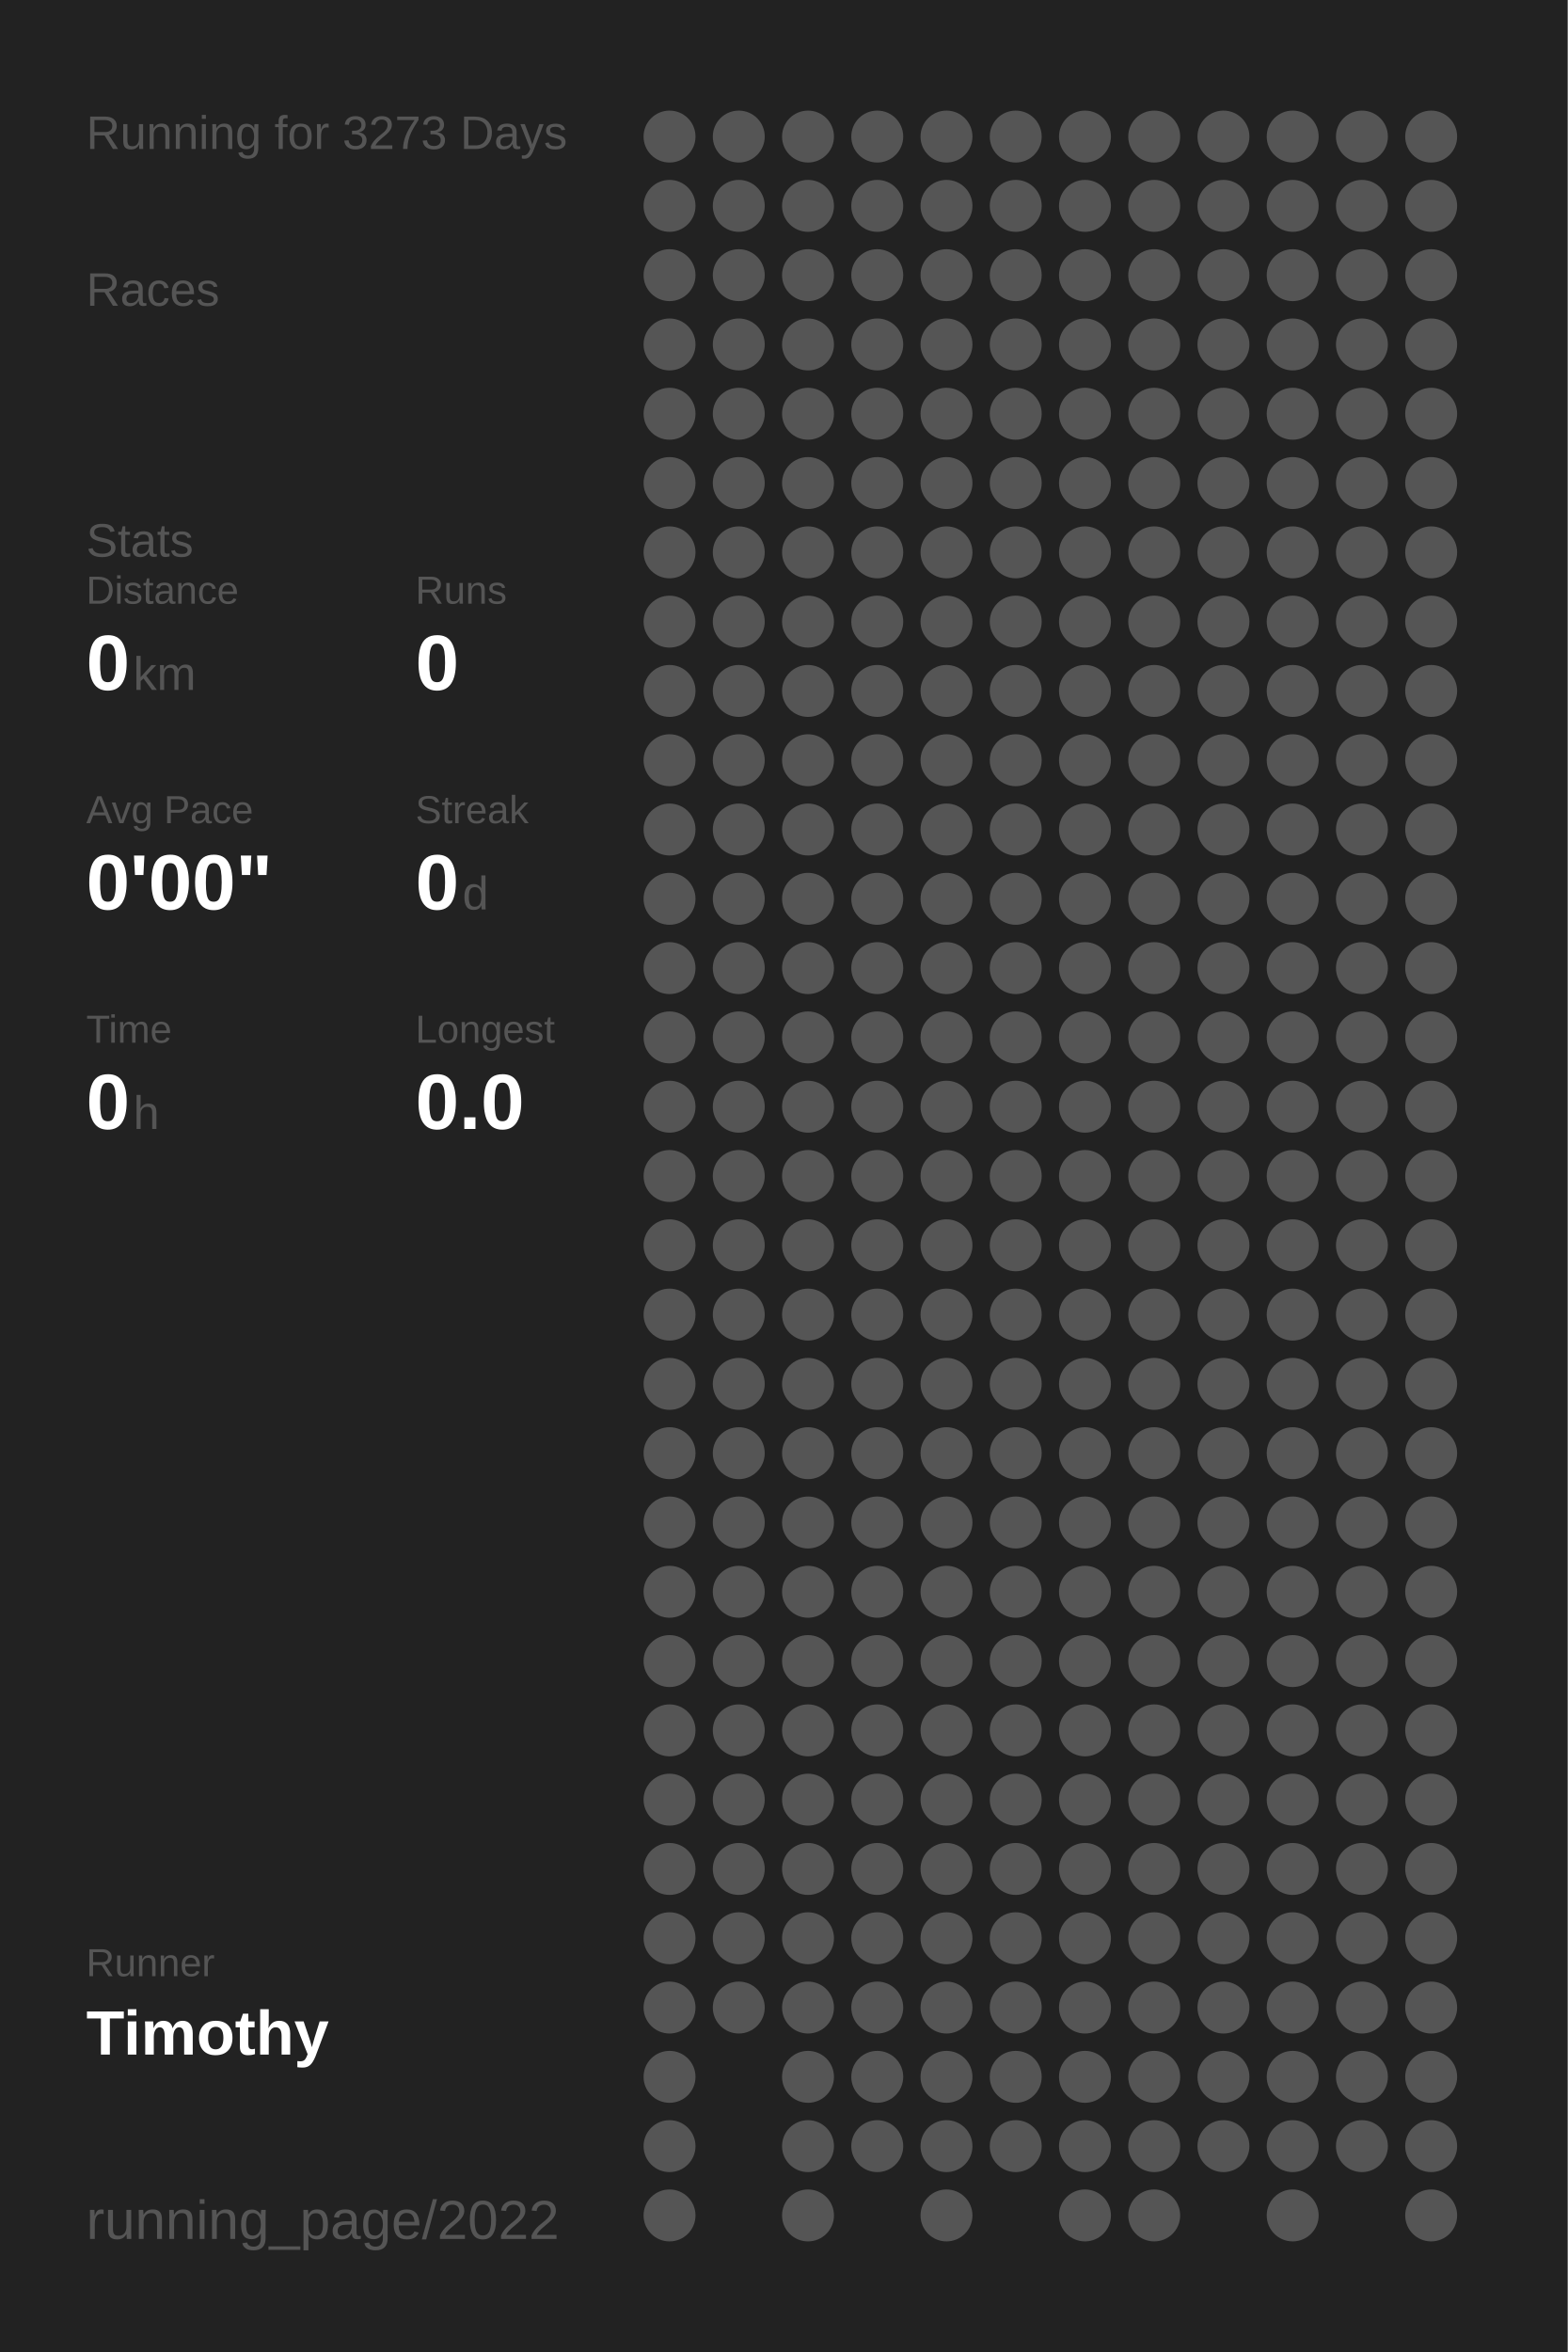
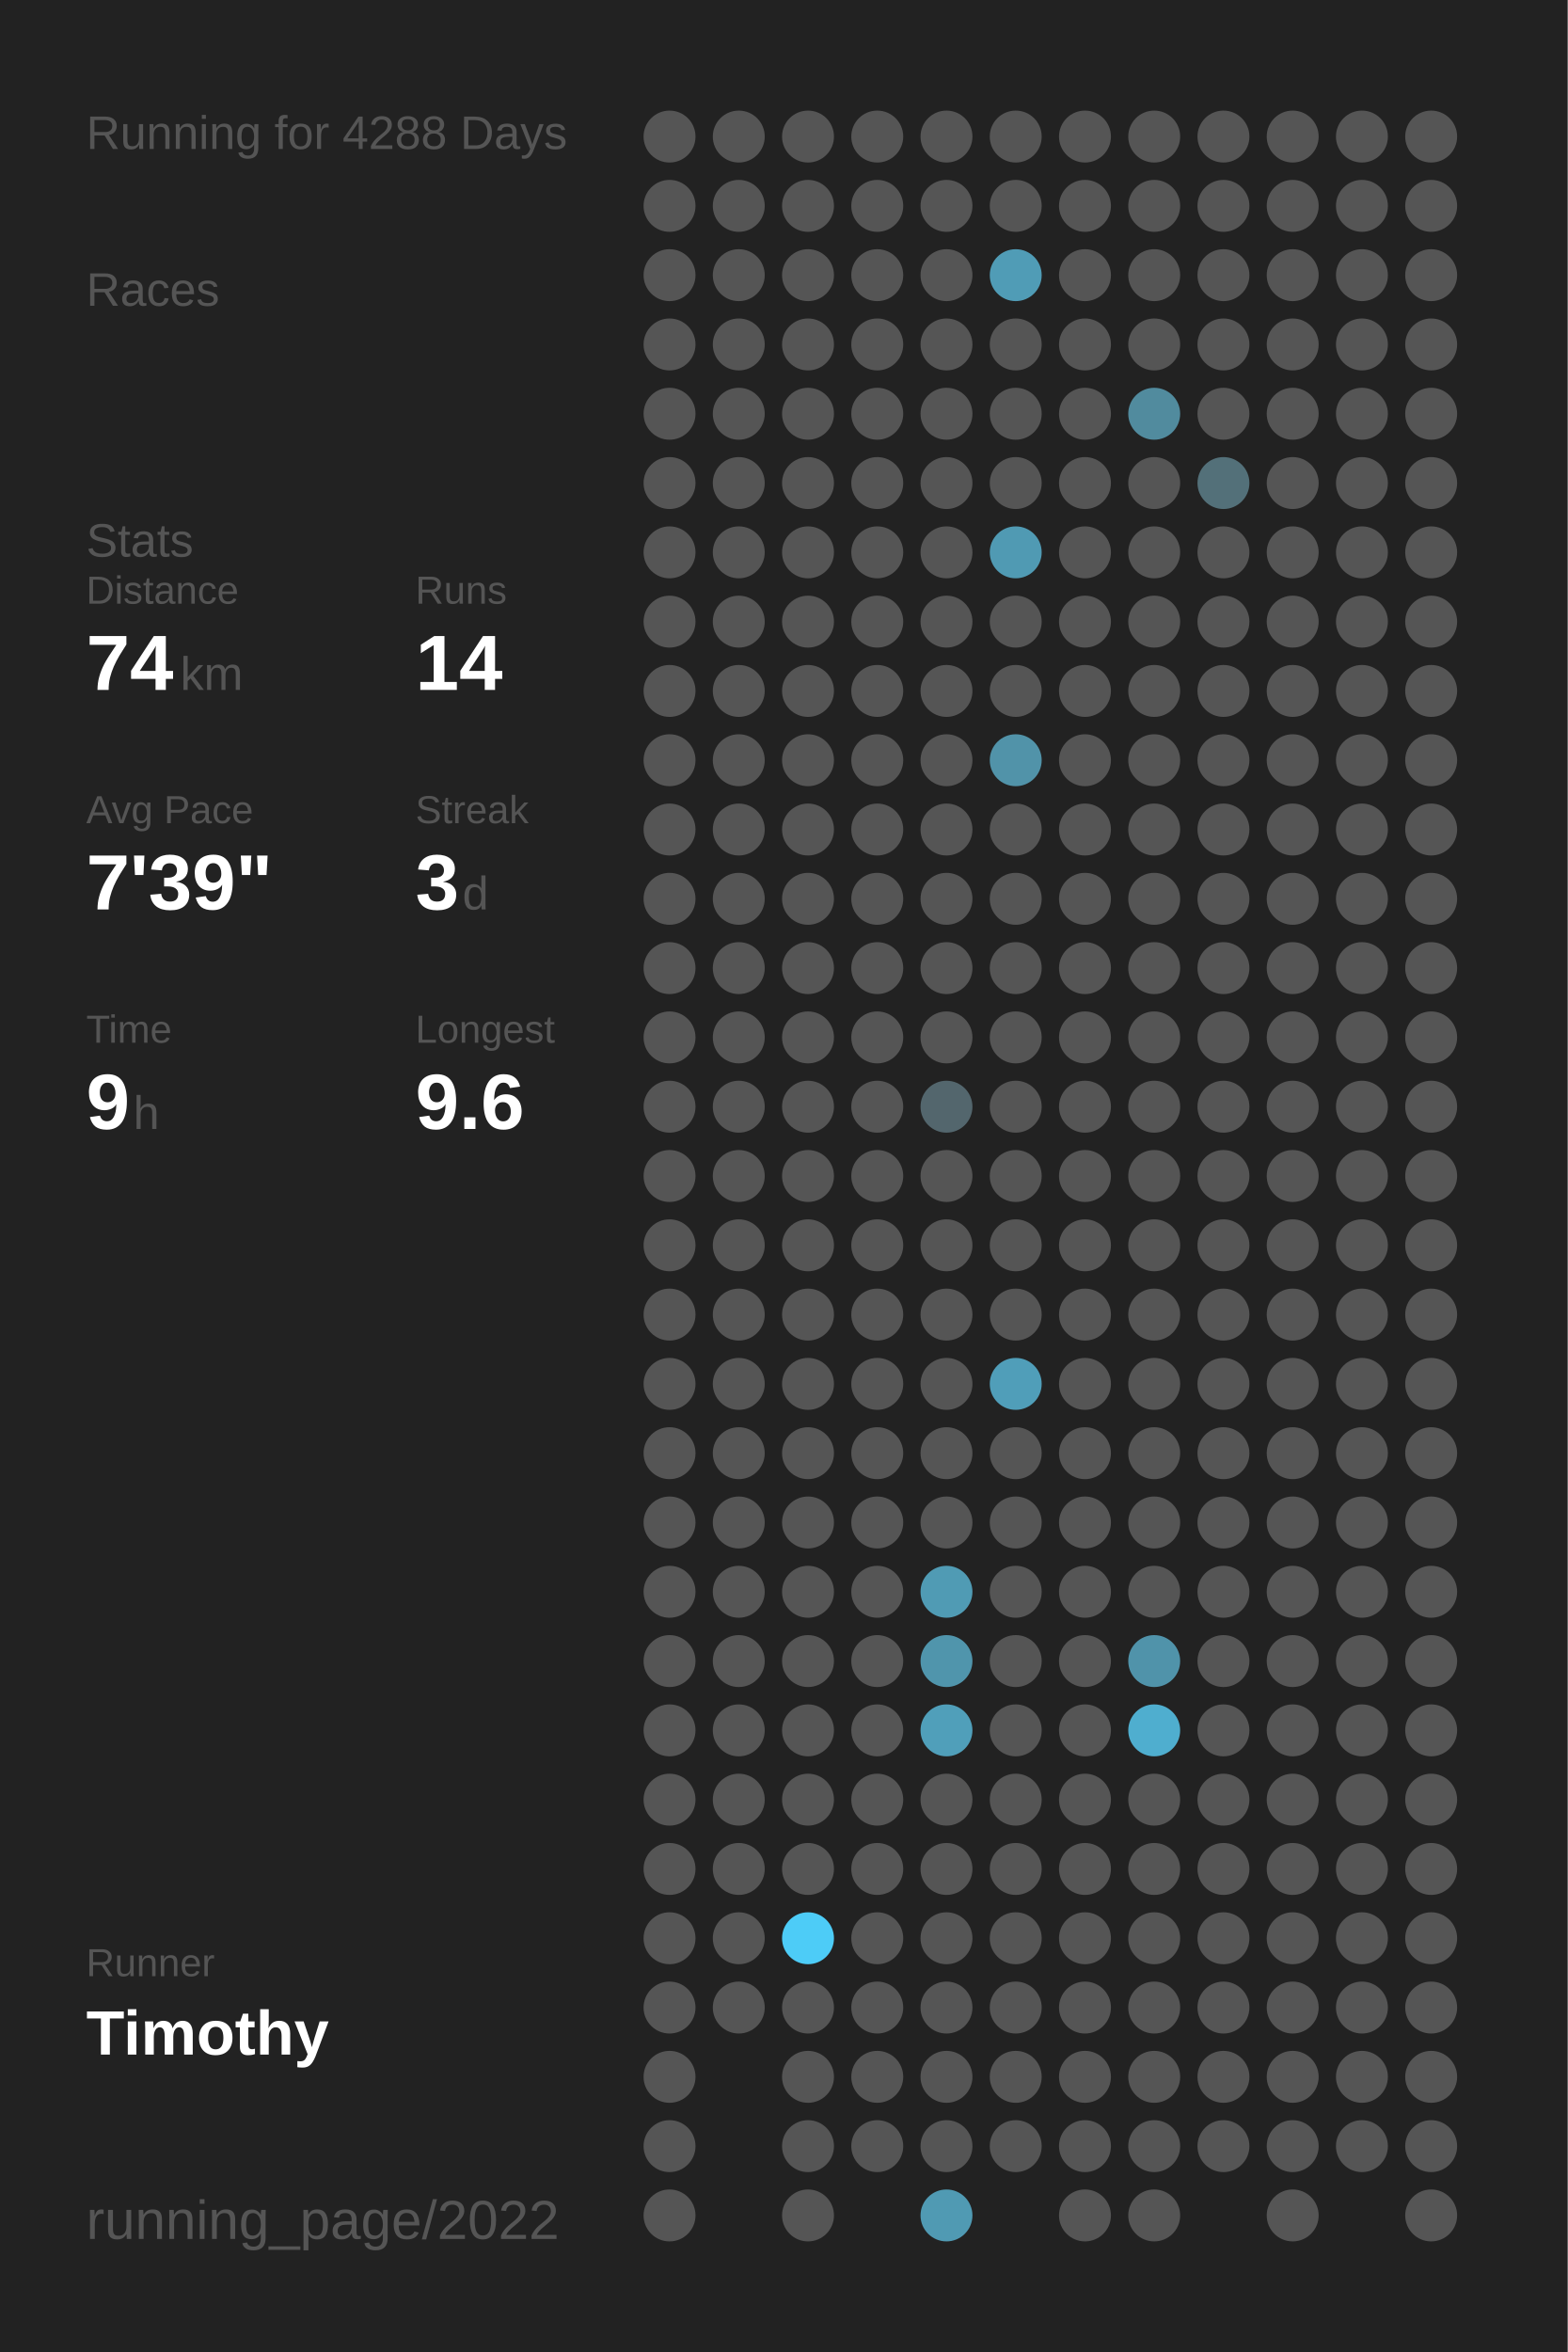
<svg xmlns="http://www.w3.org/2000/svg" baseProfile="full" height="300mm" version="1.1" viewBox="0,0,200,300" width="200mm">
  <defs />
  <rect fill="#222222" height="300" width="200" x="0" y="0" />
-   <text fill="#555555" style="font-size:6px; font-family:Arial;" x="11" y="19">Running for 3273 Days</text>
+   <text fill="#555555" style="font-size:6px; font-family:Arial;" x="11" y="19">Running for 4288 Days</text>
  <text fill="#555555" style="font-size:6px; font-family:Arial;" x="11" y="39">Races</text>
  <text fill="#555555" style="font-size:6px; font-family:Arial;" x="11" y="71">Stats</text>
  <text fill="#555555" style="font-size:5px; font-family:Arial;" x="11" y="77">Distance</text>
-   <text fill="#FFFFFF" style="font-size:10px; font-family:Arial; font-weight:bold;" x="11" y="88">0</text>
-   <text fill="#555555" style="font-size:6px; font-family:Arial;" x="17" y="88">km</text>
+   <text fill="#FFFFFF" style="font-size:10px; font-family:Arial; font-weight:bold;" x="11" y="88">74</text>
+   <text fill="#555555" style="font-size:6px; font-family:Arial;" x="23" y="88">km</text>
  <text fill="#555555" style="font-size:5px; font-family:Arial;" x="53" y="77">Runs</text>
-   <text fill="#FFFFFF" style="font-size:10px; font-family:Arial; font-weight:bold;" x="53" y="88">0</text>
+   <text fill="#FFFFFF" style="font-size:10px; font-family:Arial; font-weight:bold;" x="53" y="88">14</text>
  <text fill="#555555" style="font-size:5px; font-family:Arial;" x="11" y="105">Avg Pace</text>
-   <text fill="#FFFFFF" style="font-size:10px; font-family:Arial; font-weight:bold;" x="11" y="116">0'00"</text>
+   <text fill="#FFFFFF" style="font-size:10px; font-family:Arial; font-weight:bold;" x="11" y="116">7'39"</text>
  <text fill="#555555" style="font-size:5px; font-family:Arial;" x="53" y="105">Streak</text>
-   <text fill="#FFFFFF" style="font-size:10px; font-family:Arial; font-weight:bold;" x="53" y="116">0</text>
+   <text fill="#FFFFFF" style="font-size:10px; font-family:Arial; font-weight:bold;" x="53" y="116">3</text>
  <text fill="#555555" style="font-size:6px; font-family:Arial;" x="59" y="116">d</text>
  <text fill="#555555" style="font-size:5px; font-family:Arial;" x="11" y="133">Time</text>
-   <text fill="#FFFFFF" style="font-size:10px; font-family:Arial; font-weight:bold;" x="11" y="144">0</text>
+   <text fill="#FFFFFF" style="font-size:10px; font-family:Arial; font-weight:bold;" x="11" y="144">9</text>
  <text fill="#555555" style="font-size:6px; font-family:Arial;" x="17" y="144">h</text>
  <text fill="#555555" style="font-size:5px; font-family:Arial;" x="53" y="133">Longest</text>
-   <text fill="#FFFFFF" style="font-size:10px; font-family:Arial; font-weight:bold;" x="53" y="144">0.0</text>
+   <text fill="#FFFFFF" style="font-size:10px; font-family:Arial; font-weight:bold;" x="53" y="144">9.6</text>
  <text fill="#555555" style="font-size:5px; font-family:Arial;" x="11" y="252.065">Runner</text>
  <text fill="#FFFFFF" style="font-size:8px; font-family:Arial; font-weight:bold;" x="11" y="262.065">Timothy</text>
  <text fill="#555555" style="font-size:7px; font-family:Arial;" x="11" y="285.581">running_page/2022</text>
  <circle cx="85.417" cy="17.419" fill="#555555" r="3.312" />
  <circle cx="85.417" cy="26.258" fill="#555555" r="3.312" />
  <circle cx="85.417" cy="35.097" fill="#555555" r="3.312" />
  <circle cx="85.417" cy="43.935" fill="#555555" r="3.312" />
  <circle cx="85.417" cy="52.774" fill="#555555" r="3.312" />
  <circle cx="85.417" cy="61.613" fill="#555555" r="3.312" />
  <circle cx="85.417" cy="70.452" fill="#555555" r="3.312" />
  <circle cx="85.417" cy="79.29" fill="#555555" r="3.312" />
  <circle cx="85.417" cy="88.129" fill="#555555" r="3.312" />
  <circle cx="85.417" cy="96.968" fill="#555555" r="3.312" />
  <circle cx="85.417" cy="105.806" fill="#555555" r="3.312" />
  <circle cx="85.417" cy="114.645" fill="#555555" r="3.312" />
  <circle cx="85.417" cy="123.484" fill="#555555" r="3.312" />
  <circle cx="85.417" cy="132.323" fill="#555555" r="3.312" />
  <circle cx="85.417" cy="141.161" fill="#555555" r="3.312" />
  <circle cx="85.417" cy="150" fill="#555555" r="3.312" />
  <circle cx="85.417" cy="158.839" fill="#555555" r="3.312" />
  <circle cx="85.417" cy="167.677" fill="#555555" r="3.312" />
  <circle cx="85.417" cy="176.516" fill="#555555" r="3.312" />
  <circle cx="85.417" cy="185.355" fill="#555555" r="3.312" />
  <circle cx="85.417" cy="194.194" fill="#555555" r="3.312" />
  <circle cx="85.417" cy="203.032" fill="#555555" r="3.312" />
  <circle cx="85.417" cy="211.871" fill="#555555" r="3.312" />
  <circle cx="85.417" cy="220.71" fill="#555555" r="3.312" />
  <circle cx="85.417" cy="229.548" fill="#555555" r="3.312" />
  <circle cx="85.417" cy="238.387" fill="#555555" r="3.312" />
  <circle cx="85.417" cy="247.226" fill="#555555" r="3.312" />
  <circle cx="85.417" cy="256.065" fill="#555555" r="3.312" />
  <circle cx="85.417" cy="264.903" fill="#555555" r="3.312" />
  <circle cx="85.417" cy="273.742" fill="#555555" r="3.312" />
  <circle cx="85.417" cy="282.581" fill="#555555" r="3.312" />
  <circle cx="94.25" cy="17.419" fill="#555555" r="3.312" />
  <circle cx="94.25" cy="26.258" fill="#555555" r="3.312" />
  <circle cx="94.25" cy="35.097" fill="#555555" r="3.312" />
  <circle cx="94.25" cy="43.935" fill="#555555" r="3.312" />
  <circle cx="94.25" cy="52.774" fill="#555555" r="3.312" />
  <circle cx="94.25" cy="61.613" fill="#555555" r="3.312" />
  <circle cx="94.25" cy="70.452" fill="#555555" r="3.312" />
  <circle cx="94.25" cy="79.29" fill="#555555" r="3.312" />
  <circle cx="94.25" cy="88.129" fill="#555555" r="3.312" />
  <circle cx="94.25" cy="96.968" fill="#555555" r="3.312" />
  <circle cx="94.25" cy="105.806" fill="#555555" r="3.312" />
  <circle cx="94.25" cy="114.645" fill="#555555" r="3.312" />
  <circle cx="94.25" cy="123.484" fill="#555555" r="3.312" />
  <circle cx="94.25" cy="132.323" fill="#555555" r="3.312" />
  <circle cx="94.25" cy="141.161" fill="#555555" r="3.312" />
  <circle cx="94.25" cy="150" fill="#555555" r="3.312" />
  <circle cx="94.25" cy="158.839" fill="#555555" r="3.312" />
  <circle cx="94.25" cy="167.677" fill="#555555" r="3.312" />
  <circle cx="94.25" cy="176.516" fill="#555555" r="3.312" />
  <circle cx="94.25" cy="185.355" fill="#555555" r="3.312" />
  <circle cx="94.25" cy="194.194" fill="#555555" r="3.312" />
  <circle cx="94.25" cy="203.032" fill="#555555" r="3.312" />
  <circle cx="94.25" cy="211.871" fill="#555555" r="3.312" />
  <circle cx="94.25" cy="220.71" fill="#555555" r="3.312" />
  <circle cx="94.25" cy="229.548" fill="#555555" r="3.312" />
  <circle cx="94.25" cy="238.387" fill="#555555" r="3.312" />
  <circle cx="94.25" cy="247.226" fill="#555555" r="3.312" />
  <circle cx="94.25" cy="256.065" fill="#555555" r="3.312" />
  <circle cx="103.083" cy="17.419" fill="#555555" r="3.312" />
  <circle cx="103.083" cy="26.258" fill="#555555" r="3.312" />
  <circle cx="103.083" cy="35.097" fill="#555555" r="3.312" />
  <circle cx="103.083" cy="43.935" fill="#555555" r="3.312" />
  <circle cx="103.083" cy="52.774" fill="#555555" r="3.312" />
  <circle cx="103.083" cy="61.613" fill="#555555" r="3.312" />
  <circle cx="103.083" cy="70.452" fill="#555555" r="3.312" />
  <circle cx="103.083" cy="79.29" fill="#555555" r="3.312" />
  <circle cx="103.083" cy="88.129" fill="#555555" r="3.312" />
  <circle cx="103.083" cy="96.968" fill="#555555" r="3.312" />
  <circle cx="103.083" cy="105.806" fill="#555555" r="3.312" />
  <circle cx="103.083" cy="114.645" fill="#555555" r="3.312" />
  <circle cx="103.083" cy="123.484" fill="#555555" r="3.312" />
  <circle cx="103.083" cy="132.323" fill="#555555" r="3.312" />
  <circle cx="103.083" cy="141.161" fill="#555555" r="3.312" />
  <circle cx="103.083" cy="150" fill="#555555" r="3.312" />
  <circle cx="103.083" cy="158.839" fill="#555555" r="3.312" />
  <circle cx="103.083" cy="167.677" fill="#555555" r="3.312" />
  <circle cx="103.083" cy="176.516" fill="#555555" r="3.312" />
  <circle cx="103.083" cy="185.355" fill="#555555" r="3.312" />
  <circle cx="103.083" cy="194.194" fill="#555555" r="3.312" />
  <circle cx="103.083" cy="203.032" fill="#555555" r="3.312" />
  <circle cx="103.083" cy="211.871" fill="#555555" r="3.312" />
  <circle cx="103.083" cy="220.71" fill="#555555" r="3.312" />
  <circle cx="103.083" cy="229.548" fill="#555555" r="3.312" />
  <circle cx="103.083" cy="238.387" fill="#555555" r="3.312" />
-   <circle cx="103.083" cy="247.226" fill="#555555" r="3.312" />
+   <circle cx="103.083" cy="247.226" fill="#4dccf7" r="3.312" />
  <circle cx="103.083" cy="256.065" fill="#555555" r="3.312" />
  <circle cx="103.083" cy="264.903" fill="#555555" r="3.312" />
  <circle cx="103.083" cy="273.742" fill="#555555" r="3.312" />
  <circle cx="103.083" cy="282.581" fill="#555555" r="3.312" />
  <circle cx="111.917" cy="17.419" fill="#555555" r="3.312" />
  <circle cx="111.917" cy="26.258" fill="#555555" r="3.312" />
  <circle cx="111.917" cy="35.097" fill="#555555" r="3.312" />
  <circle cx="111.917" cy="43.935" fill="#555555" r="3.312" />
  <circle cx="111.917" cy="52.774" fill="#555555" r="3.312" />
  <circle cx="111.917" cy="61.613" fill="#555555" r="3.312" />
  <circle cx="111.917" cy="70.452" fill="#555555" r="3.312" />
  <circle cx="111.917" cy="79.29" fill="#555555" r="3.312" />
  <circle cx="111.917" cy="88.129" fill="#555555" r="3.312" />
  <circle cx="111.917" cy="96.968" fill="#555555" r="3.312" />
  <circle cx="111.917" cy="105.806" fill="#555555" r="3.312" />
  <circle cx="111.917" cy="114.645" fill="#555555" r="3.312" />
  <circle cx="111.917" cy="123.484" fill="#555555" r="3.312" />
  <circle cx="111.917" cy="132.323" fill="#555555" r="3.312" />
  <circle cx="111.917" cy="141.161" fill="#555555" r="3.312" />
  <circle cx="111.917" cy="150" fill="#555555" r="3.312" />
  <circle cx="111.917" cy="158.839" fill="#555555" r="3.312" />
  <circle cx="111.917" cy="167.677" fill="#555555" r="3.312" />
  <circle cx="111.917" cy="176.516" fill="#555555" r="3.312" />
  <circle cx="111.917" cy="185.355" fill="#555555" r="3.312" />
  <circle cx="111.917" cy="194.194" fill="#555555" r="3.312" />
  <circle cx="111.917" cy="203.032" fill="#555555" r="3.312" />
  <circle cx="111.917" cy="211.871" fill="#555555" r="3.312" />
  <circle cx="111.917" cy="220.71" fill="#555555" r="3.312" />
  <circle cx="111.917" cy="229.548" fill="#555555" r="3.312" />
  <circle cx="111.917" cy="238.387" fill="#555555" r="3.312" />
  <circle cx="111.917" cy="247.226" fill="#555555" r="3.312" />
  <circle cx="111.917" cy="256.065" fill="#555555" r="3.312" />
  <circle cx="111.917" cy="264.903" fill="#555555" r="3.312" />
  <circle cx="111.917" cy="273.742" fill="#555555" r="3.312" />
  <circle cx="120.75" cy="17.419" fill="#555555" r="3.312" />
  <circle cx="120.75" cy="26.258" fill="#555555" r="3.312" />
  <circle cx="120.75" cy="35.097" fill="#555555" r="3.312" />
  <circle cx="120.75" cy="43.935" fill="#555555" r="3.312" />
  <circle cx="120.75" cy="52.774" fill="#555555" r="3.312" />
  <circle cx="120.75" cy="61.613" fill="#555555" r="3.312" />
  <circle cx="120.75" cy="70.452" fill="#555555" r="3.312" />
  <circle cx="120.75" cy="79.29" fill="#555555" r="3.312" />
  <circle cx="120.75" cy="88.129" fill="#555555" r="3.312" />
  <circle cx="120.75" cy="96.968" fill="#555555" r="3.312" />
  <circle cx="120.75" cy="105.806" fill="#555555" r="3.312" />
  <circle cx="120.75" cy="114.645" fill="#555555" r="3.312" />
  <circle cx="120.75" cy="123.484" fill="#555555" r="3.312" />
  <circle cx="120.75" cy="132.323" fill="#555555" r="3.312" />
-   <circle cx="120.75" cy="141.161" fill="#555555" r="3.312" />
+   <circle cx="120.75" cy="141.161" fill="#53666d" r="3.312" />
  <circle cx="120.75" cy="150" fill="#555555" r="3.312" />
  <circle cx="120.75" cy="158.839" fill="#555555" r="3.312" />
  <circle cx="120.75" cy="167.677" fill="#555555" r="3.312" />
  <circle cx="120.75" cy="176.516" fill="#555555" r="3.312" />
  <circle cx="120.75" cy="185.355" fill="#555555" r="3.312" />
  <circle cx="120.75" cy="194.194" fill="#555555" r="3.312" />
-   <circle cx="120.75" cy="203.032" fill="#555555" r="3.312" />
-   <circle cx="120.75" cy="211.871" fill="#555555" r="3.312" />
-   <circle cx="120.75" cy="220.71" fill="#555555" r="3.312" />
+   <circle cx="120.75" cy="203.032" fill="#509bb4" r="3.312" />
+   <circle cx="120.75" cy="211.871" fill="#5095ac" r="3.312" />
+   <circle cx="120.75" cy="220.71" fill="#509fba" r="3.312" />
  <circle cx="120.75" cy="229.548" fill="#555555" r="3.312" />
  <circle cx="120.75" cy="238.387" fill="#555555" r="3.312" />
  <circle cx="120.75" cy="247.226" fill="#555555" r="3.312" />
  <circle cx="120.75" cy="256.065" fill="#555555" r="3.312" />
  <circle cx="120.75" cy="264.903" fill="#555555" r="3.312" />
  <circle cx="120.75" cy="273.742" fill="#555555" r="3.312" />
-   <circle cx="120.75" cy="282.581" fill="#555555" r="3.312" />
+   <circle cx="120.75" cy="282.581" fill="#509ab3" r="3.312" />
  <circle cx="129.583" cy="17.419" fill="#555555" r="3.312" />
  <circle cx="129.583" cy="26.258" fill="#555555" r="3.312" />
-   <circle cx="129.583" cy="35.097" fill="#555555" r="3.312" />
+   <circle cx="129.583" cy="35.097" fill="#509cb6" r="3.312" />
  <circle cx="129.583" cy="43.935" fill="#555555" r="3.312" />
  <circle cx="129.583" cy="52.774" fill="#555555" r="3.312" />
  <circle cx="129.583" cy="61.613" fill="#555555" r="3.312" />
-   <circle cx="129.583" cy="70.452" fill="#555555" r="3.312" />
+   <circle cx="129.583" cy="70.452" fill="#509ab3" r="3.312" />
  <circle cx="129.583" cy="79.29" fill="#555555" r="3.312" />
  <circle cx="129.583" cy="88.129" fill="#555555" r="3.312" />
-   <circle cx="129.583" cy="96.968" fill="#555555" r="3.312" />
+   <circle cx="129.583" cy="96.968" fill="#5193a9" r="3.312" />
  <circle cx="129.583" cy="105.806" fill="#555555" r="3.312" />
  <circle cx="129.583" cy="114.645" fill="#555555" r="3.312" />
  <circle cx="129.583" cy="123.484" fill="#555555" r="3.312" />
  <circle cx="129.583" cy="132.323" fill="#555555" r="3.312" />
  <circle cx="129.583" cy="141.161" fill="#555555" r="3.312" />
  <circle cx="129.583" cy="150" fill="#555555" r="3.312" />
  <circle cx="129.583" cy="158.839" fill="#555555" r="3.312" />
  <circle cx="129.583" cy="167.677" fill="#555555" r="3.312" />
-   <circle cx="129.583" cy="176.516" fill="#555555" r="3.312" />
+   <circle cx="129.583" cy="176.516" fill="#509eb9" r="3.312" />
  <circle cx="129.583" cy="185.355" fill="#555555" r="3.312" />
  <circle cx="129.583" cy="194.194" fill="#555555" r="3.312" />
  <circle cx="129.583" cy="203.032" fill="#555555" r="3.312" />
  <circle cx="129.583" cy="211.871" fill="#555555" r="3.312" />
  <circle cx="129.583" cy="220.71" fill="#555555" r="3.312" />
  <circle cx="129.583" cy="229.548" fill="#555555" r="3.312" />
  <circle cx="129.583" cy="238.387" fill="#555555" r="3.312" />
  <circle cx="129.583" cy="247.226" fill="#555555" r="3.312" />
  <circle cx="129.583" cy="256.065" fill="#555555" r="3.312" />
  <circle cx="129.583" cy="264.903" fill="#555555" r="3.312" />
  <circle cx="129.583" cy="273.742" fill="#555555" r="3.312" />
  <circle cx="138.417" cy="17.419" fill="#555555" r="3.312" />
  <circle cx="138.417" cy="26.258" fill="#555555" r="3.312" />
  <circle cx="138.417" cy="35.097" fill="#555555" r="3.312" />
  <circle cx="138.417" cy="43.935" fill="#555555" r="3.312" />
  <circle cx="138.417" cy="52.774" fill="#555555" r="3.312" />
  <circle cx="138.417" cy="61.613" fill="#555555" r="3.312" />
  <circle cx="138.417" cy="70.452" fill="#555555" r="3.312" />
  <circle cx="138.417" cy="79.29" fill="#555555" r="3.312" />
  <circle cx="138.417" cy="88.129" fill="#555555" r="3.312" />
  <circle cx="138.417" cy="96.968" fill="#555555" r="3.312" />
  <circle cx="138.417" cy="105.806" fill="#555555" r="3.312" />
  <circle cx="138.417" cy="114.645" fill="#555555" r="3.312" />
  <circle cx="138.417" cy="123.484" fill="#555555" r="3.312" />
  <circle cx="138.417" cy="132.323" fill="#555555" r="3.312" />
  <circle cx="138.417" cy="141.161" fill="#555555" r="3.312" />
  <circle cx="138.417" cy="150" fill="#555555" r="3.312" />
  <circle cx="138.417" cy="158.839" fill="#555555" r="3.312" />
  <circle cx="138.417" cy="167.677" fill="#555555" r="3.312" />
  <circle cx="138.417" cy="176.516" fill="#555555" r="3.312" />
  <circle cx="138.417" cy="185.355" fill="#555555" r="3.312" />
  <circle cx="138.417" cy="194.194" fill="#555555" r="3.312" />
  <circle cx="138.417" cy="203.032" fill="#555555" r="3.312" />
  <circle cx="138.417" cy="211.871" fill="#555555" r="3.312" />
  <circle cx="138.417" cy="220.71" fill="#555555" r="3.312" />
  <circle cx="138.417" cy="229.548" fill="#555555" r="3.312" />
  <circle cx="138.417" cy="238.387" fill="#555555" r="3.312" />
  <circle cx="138.417" cy="247.226" fill="#555555" r="3.312" />
  <circle cx="138.417" cy="256.065" fill="#555555" r="3.312" />
  <circle cx="138.417" cy="264.903" fill="#555555" r="3.312" />
  <circle cx="138.417" cy="273.742" fill="#555555" r="3.312" />
  <circle cx="138.417" cy="282.581" fill="#555555" r="3.312" />
  <circle cx="147.25" cy="17.419" fill="#555555" r="3.312" />
  <circle cx="147.25" cy="26.258" fill="#555555" r="3.312" />
  <circle cx="147.25" cy="35.097" fill="#555555" r="3.312" />
  <circle cx="147.25" cy="43.935" fill="#555555" r="3.312" />
-   <circle cx="147.25" cy="52.774" fill="#555555" r="3.312" />
+   <circle cx="147.25" cy="52.774" fill="#518b9e" r="3.312" />
  <circle cx="147.25" cy="61.613" fill="#555555" r="3.312" />
  <circle cx="147.25" cy="70.452" fill="#555555" r="3.312" />
  <circle cx="147.25" cy="79.29" fill="#555555" r="3.312" />
  <circle cx="147.25" cy="88.129" fill="#555555" r="3.312" />
  <circle cx="147.25" cy="96.968" fill="#555555" r="3.312" />
  <circle cx="147.25" cy="105.806" fill="#555555" r="3.312" />
  <circle cx="147.25" cy="114.645" fill="#555555" r="3.312" />
  <circle cx="147.25" cy="123.484" fill="#555555" r="3.312" />
  <circle cx="147.25" cy="132.323" fill="#555555" r="3.312" />
  <circle cx="147.25" cy="141.161" fill="#555555" r="3.312" />
  <circle cx="147.25" cy="150" fill="#555555" r="3.312" />
  <circle cx="147.25" cy="158.839" fill="#555555" r="3.312" />
  <circle cx="147.25" cy="167.677" fill="#555555" r="3.312" />
  <circle cx="147.25" cy="176.516" fill="#555555" r="3.312" />
  <circle cx="147.25" cy="185.355" fill="#555555" r="3.312" />
  <circle cx="147.25" cy="194.194" fill="#555555" r="3.312" />
  <circle cx="147.25" cy="203.032" fill="#555555" r="3.312" />
-   <circle cx="147.25" cy="211.871" fill="#555555" r="3.312" />
-   <circle cx="147.25" cy="220.71" fill="#555555" r="3.312" />
+   <circle cx="147.25" cy="211.871" fill="#5093aa" r="3.312" />
+   <circle cx="147.25" cy="220.71" fill="#4faecf" r="3.312" />
  <circle cx="147.25" cy="229.548" fill="#555555" r="3.312" />
  <circle cx="147.25" cy="238.387" fill="#555555" r="3.312" />
  <circle cx="147.25" cy="247.226" fill="#555555" r="3.312" />
  <circle cx="147.25" cy="256.065" fill="#555555" r="3.312" />
  <circle cx="147.25" cy="264.903" fill="#555555" r="3.312" />
  <circle cx="147.25" cy="273.742" fill="#555555" r="3.312" />
  <circle cx="147.25" cy="282.581" fill="#555555" r="3.312" />
  <circle cx="156.083" cy="17.419" fill="#555555" r="3.312" />
  <circle cx="156.083" cy="26.258" fill="#555555" r="3.312" />
  <circle cx="156.083" cy="35.097" fill="#555555" r="3.312" />
  <circle cx="156.083" cy="43.935" fill="#555555" r="3.312" />
  <circle cx="156.083" cy="52.774" fill="#555555" r="3.312" />
-   <circle cx="156.083" cy="61.613" fill="#555555" r="3.312" />
+   <circle cx="156.083" cy="61.613" fill="#537079" r="3.312" />
  <circle cx="156.083" cy="70.452" fill="#555555" r="3.312" />
  <circle cx="156.083" cy="79.29" fill="#555555" r="3.312" />
  <circle cx="156.083" cy="88.129" fill="#555555" r="3.312" />
  <circle cx="156.083" cy="96.968" fill="#555555" r="3.312" />
  <circle cx="156.083" cy="105.806" fill="#555555" r="3.312" />
  <circle cx="156.083" cy="114.645" fill="#555555" r="3.312" />
  <circle cx="156.083" cy="123.484" fill="#555555" r="3.312" />
  <circle cx="156.083" cy="132.323" fill="#555555" r="3.312" />
  <circle cx="156.083" cy="141.161" fill="#555555" r="3.312" />
  <circle cx="156.083" cy="150" fill="#555555" r="3.312" />
  <circle cx="156.083" cy="158.839" fill="#555555" r="3.312" />
  <circle cx="156.083" cy="167.677" fill="#555555" r="3.312" />
  <circle cx="156.083" cy="176.516" fill="#555555" r="3.312" />
  <circle cx="156.083" cy="185.355" fill="#555555" r="3.312" />
  <circle cx="156.083" cy="194.194" fill="#555555" r="3.312" />
  <circle cx="156.083" cy="203.032" fill="#555555" r="3.312" />
  <circle cx="156.083" cy="211.871" fill="#555555" r="3.312" />
  <circle cx="156.083" cy="220.71" fill="#555555" r="3.312" />
  <circle cx="156.083" cy="229.548" fill="#555555" r="3.312" />
  <circle cx="156.083" cy="238.387" fill="#555555" r="3.312" />
  <circle cx="156.083" cy="247.226" fill="#555555" r="3.312" />
  <circle cx="156.083" cy="256.065" fill="#555555" r="3.312" />
  <circle cx="156.083" cy="264.903" fill="#555555" r="3.312" />
  <circle cx="156.083" cy="273.742" fill="#555555" r="3.312" />
  <circle cx="164.917" cy="17.419" fill="#555555" r="3.312" />
  <circle cx="164.917" cy="26.258" fill="#555555" r="3.312" />
  <circle cx="164.917" cy="35.097" fill="#555555" r="3.312" />
  <circle cx="164.917" cy="43.935" fill="#555555" r="3.312" />
  <circle cx="164.917" cy="52.774" fill="#555555" r="3.312" />
  <circle cx="164.917" cy="61.613" fill="#555555" r="3.312" />
  <circle cx="164.917" cy="70.452" fill="#555555" r="3.312" />
  <circle cx="164.917" cy="79.29" fill="#555555" r="3.312" />
  <circle cx="164.917" cy="88.129" fill="#555555" r="3.312" />
  <circle cx="164.917" cy="96.968" fill="#555555" r="3.312" />
  <circle cx="164.917" cy="105.806" fill="#555555" r="3.312" />
  <circle cx="164.917" cy="114.645" fill="#555555" r="3.312" />
  <circle cx="164.917" cy="123.484" fill="#555555" r="3.312" />
  <circle cx="164.917" cy="132.323" fill="#555555" r="3.312" />
  <circle cx="164.917" cy="141.161" fill="#555555" r="3.312" />
  <circle cx="164.917" cy="150" fill="#555555" r="3.312" />
  <circle cx="164.917" cy="158.839" fill="#555555" r="3.312" />
  <circle cx="164.917" cy="167.677" fill="#555555" r="3.312" />
  <circle cx="164.917" cy="176.516" fill="#555555" r="3.312" />
  <circle cx="164.917" cy="185.355" fill="#555555" r="3.312" />
  <circle cx="164.917" cy="194.194" fill="#555555" r="3.312" />
  <circle cx="164.917" cy="203.032" fill="#555555" r="3.312" />
  <circle cx="164.917" cy="211.871" fill="#555555" r="3.312" />
  <circle cx="164.917" cy="220.71" fill="#555555" r="3.312" />
  <circle cx="164.917" cy="229.548" fill="#555555" r="3.312" />
  <circle cx="164.917" cy="238.387" fill="#555555" r="3.312" />
  <circle cx="164.917" cy="247.226" fill="#555555" r="3.312" />
  <circle cx="164.917" cy="256.065" fill="#555555" r="3.312" />
  <circle cx="164.917" cy="264.903" fill="#555555" r="3.312" />
  <circle cx="164.917" cy="273.742" fill="#555555" r="3.312" />
  <circle cx="164.917" cy="282.581" fill="#555555" r="3.312" />
  <circle cx="173.75" cy="17.419" fill="#555555" r="3.312" />
  <circle cx="173.75" cy="26.258" fill="#555555" r="3.312" />
  <circle cx="173.75" cy="35.097" fill="#555555" r="3.312" />
  <circle cx="173.75" cy="43.935" fill="#555555" r="3.312" />
  <circle cx="173.75" cy="52.774" fill="#555555" r="3.312" />
  <circle cx="173.75" cy="61.613" fill="#555555" r="3.312" />
  <circle cx="173.75" cy="70.452" fill="#555555" r="3.312" />
  <circle cx="173.75" cy="79.29" fill="#555555" r="3.312" />
  <circle cx="173.75" cy="88.129" fill="#555555" r="3.312" />
  <circle cx="173.75" cy="96.968" fill="#555555" r="3.312" />
  <circle cx="173.75" cy="105.806" fill="#555555" r="3.312" />
  <circle cx="173.75" cy="114.645" fill="#555555" r="3.312" />
  <circle cx="173.75" cy="123.484" fill="#555555" r="3.312" />
  <circle cx="173.75" cy="132.323" fill="#555555" r="3.312" />
  <circle cx="173.75" cy="141.161" fill="#555555" r="3.312" />
  <circle cx="173.75" cy="150" fill="#555555" r="3.312" />
  <circle cx="173.75" cy="158.839" fill="#555555" r="3.312" />
  <circle cx="173.75" cy="167.677" fill="#555555" r="3.312" />
  <circle cx="173.75" cy="176.516" fill="#555555" r="3.312" />
  <circle cx="173.75" cy="185.355" fill="#555555" r="3.312" />
  <circle cx="173.75" cy="194.194" fill="#555555" r="3.312" />
  <circle cx="173.75" cy="203.032" fill="#555555" r="3.312" />
  <circle cx="173.75" cy="211.871" fill="#555555" r="3.312" />
  <circle cx="173.75" cy="220.71" fill="#555555" r="3.312" />
  <circle cx="173.75" cy="229.548" fill="#555555" r="3.312" />
  <circle cx="173.75" cy="238.387" fill="#555555" r="3.312" />
  <circle cx="173.75" cy="247.226" fill="#555555" r="3.312" />
  <circle cx="173.75" cy="256.065" fill="#555555" r="3.312" />
  <circle cx="173.75" cy="264.903" fill="#555555" r="3.312" />
  <circle cx="173.75" cy="273.742" fill="#555555" r="3.312" />
  <circle cx="182.583" cy="17.419" fill="#555555" r="3.312" />
  <circle cx="182.583" cy="26.258" fill="#555555" r="3.312" />
  <circle cx="182.583" cy="35.097" fill="#555555" r="3.312" />
  <circle cx="182.583" cy="43.935" fill="#555555" r="3.312" />
  <circle cx="182.583" cy="52.774" fill="#555555" r="3.312" />
  <circle cx="182.583" cy="61.613" fill="#555555" r="3.312" />
  <circle cx="182.583" cy="70.452" fill="#555555" r="3.312" />
  <circle cx="182.583" cy="79.29" fill="#555555" r="3.312" />
  <circle cx="182.583" cy="88.129" fill="#555555" r="3.312" />
  <circle cx="182.583" cy="96.968" fill="#555555" r="3.312" />
  <circle cx="182.583" cy="105.806" fill="#555555" r="3.312" />
  <circle cx="182.583" cy="114.645" fill="#555555" r="3.312" />
  <circle cx="182.583" cy="123.484" fill="#555555" r="3.312" />
  <circle cx="182.583" cy="132.323" fill="#555555" r="3.312" />
  <circle cx="182.583" cy="141.161" fill="#555555" r="3.312" />
  <circle cx="182.583" cy="150" fill="#555555" r="3.312" />
  <circle cx="182.583" cy="158.839" fill="#555555" r="3.312" />
  <circle cx="182.583" cy="167.677" fill="#555555" r="3.312" />
  <circle cx="182.583" cy="176.516" fill="#555555" r="3.312" />
  <circle cx="182.583" cy="185.355" fill="#555555" r="3.312" />
  <circle cx="182.583" cy="194.194" fill="#555555" r="3.312" />
  <circle cx="182.583" cy="203.032" fill="#555555" r="3.312" />
  <circle cx="182.583" cy="211.871" fill="#555555" r="3.312" />
  <circle cx="182.583" cy="220.71" fill="#555555" r="3.312" />
  <circle cx="182.583" cy="229.548" fill="#555555" r="3.312" />
  <circle cx="182.583" cy="238.387" fill="#555555" r="3.312" />
  <circle cx="182.583" cy="247.226" fill="#555555" r="3.312" />
  <circle cx="182.583" cy="256.065" fill="#555555" r="3.312" />
  <circle cx="182.583" cy="264.903" fill="#555555" r="3.312" />
  <circle cx="182.583" cy="273.742" fill="#555555" r="3.312" />
  <circle cx="182.583" cy="282.581" fill="#555555" r="3.312" />
</svg>
